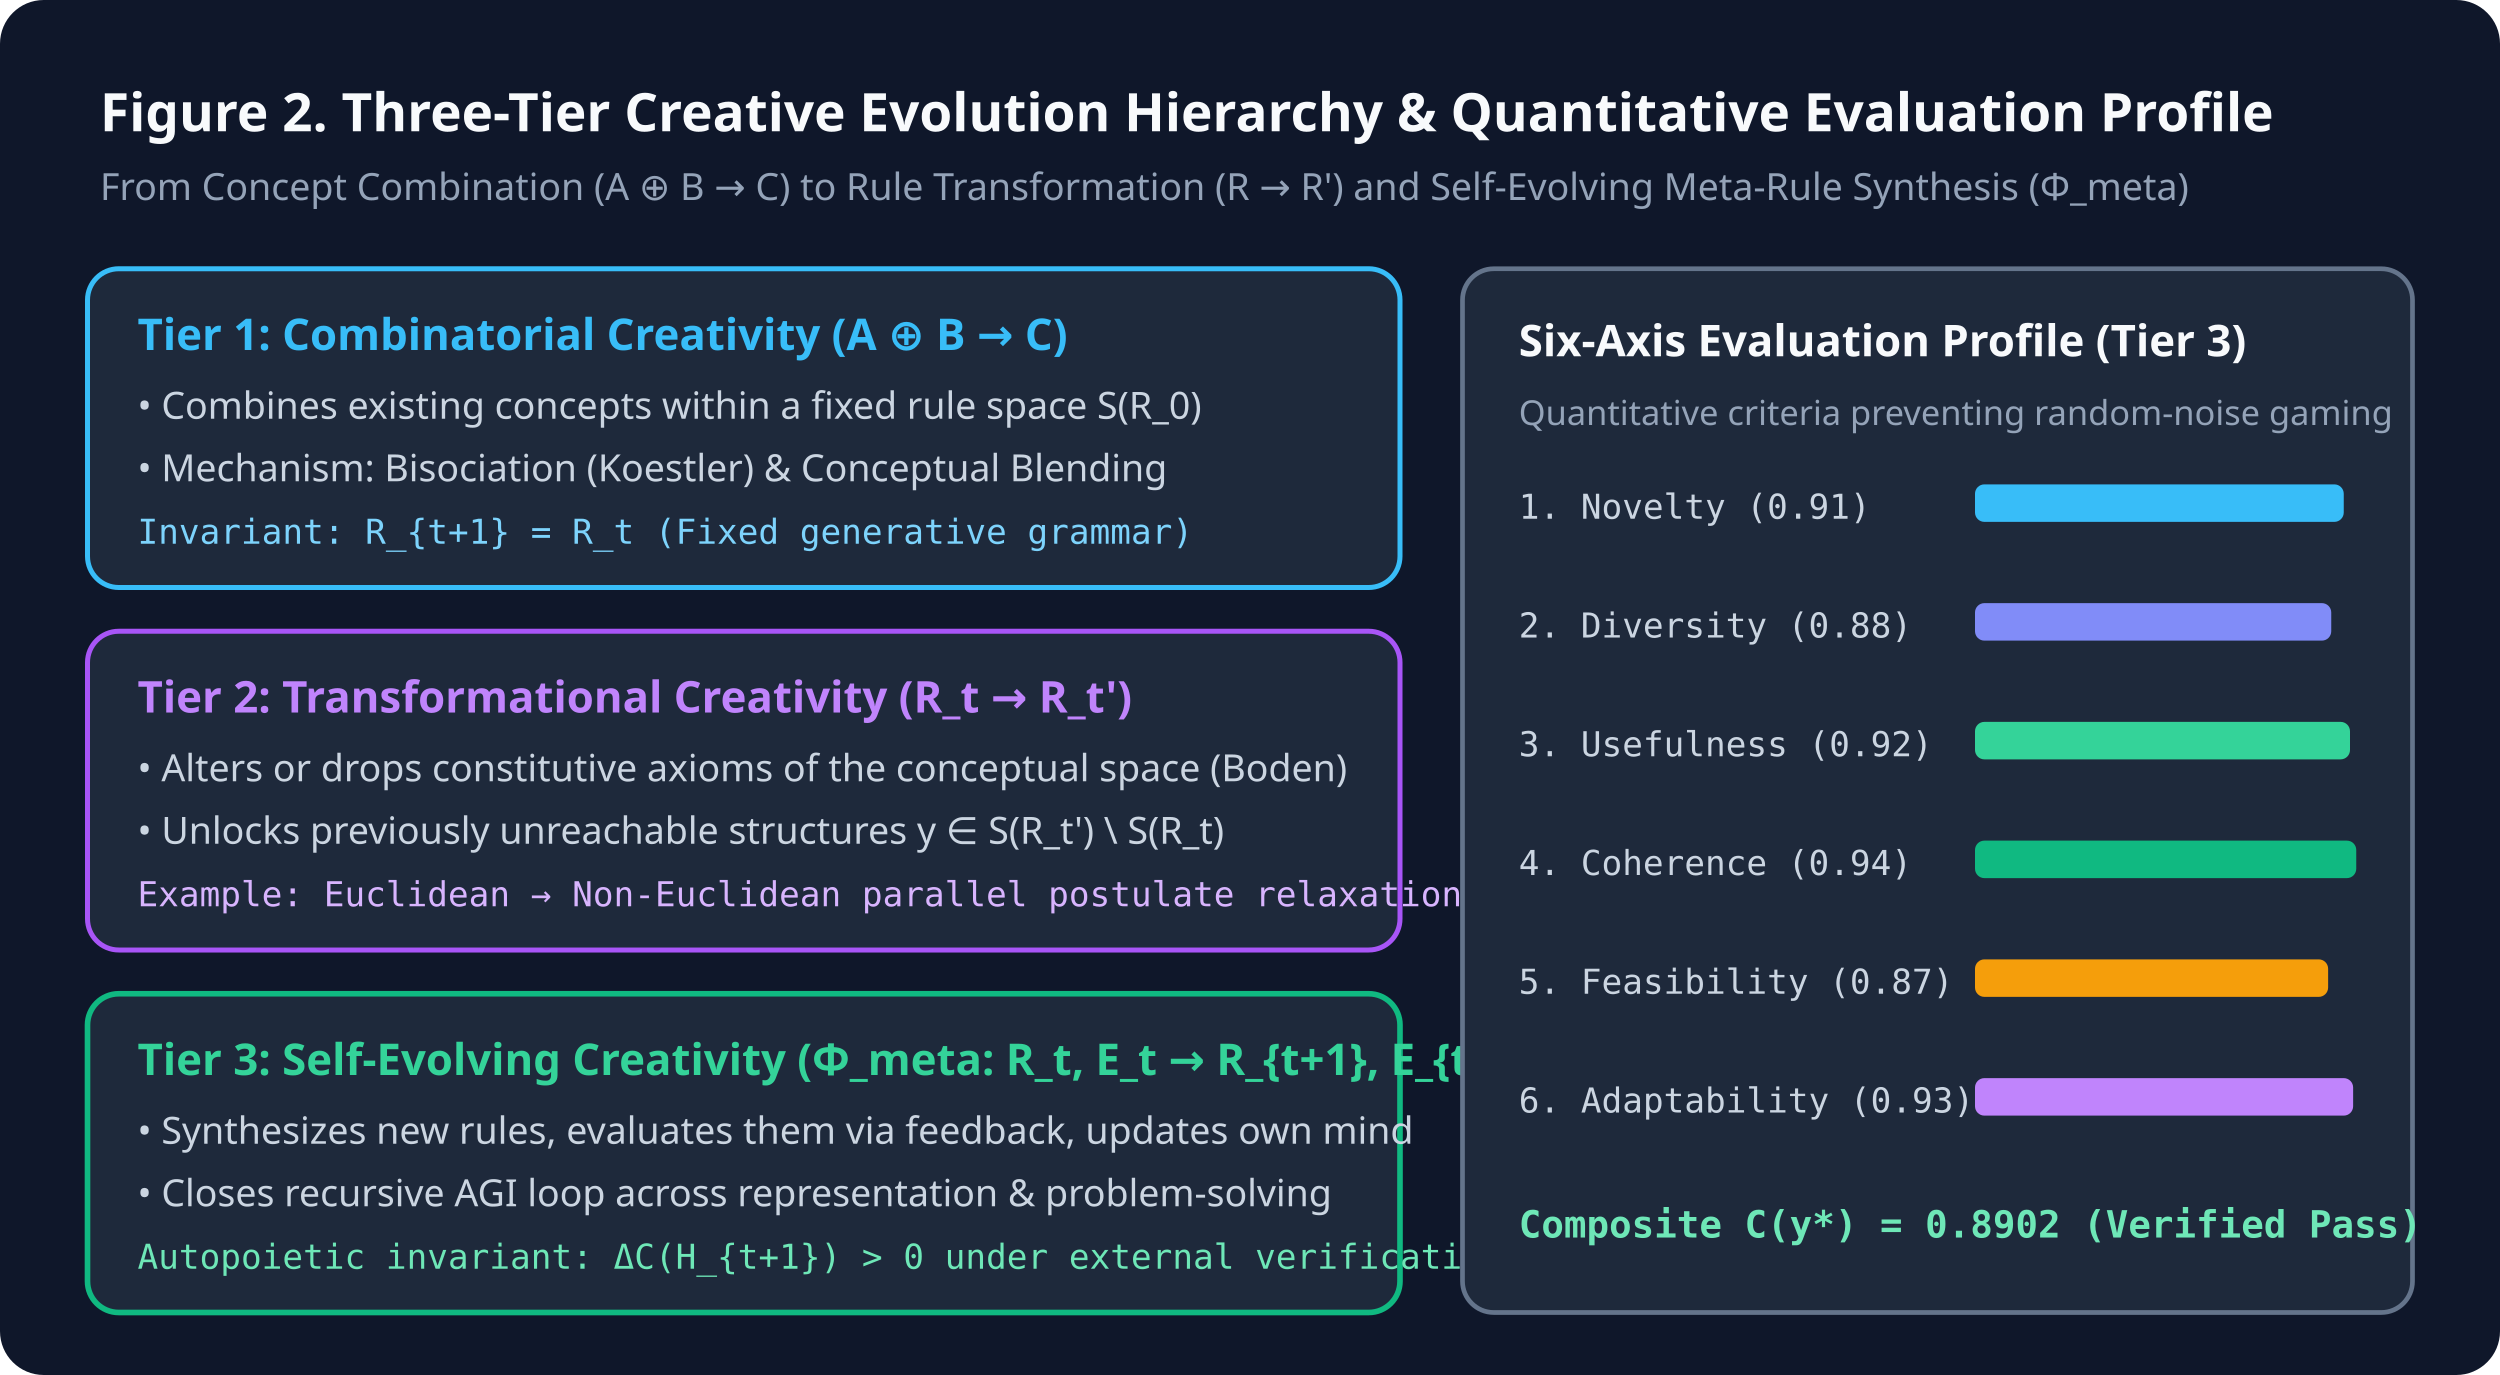
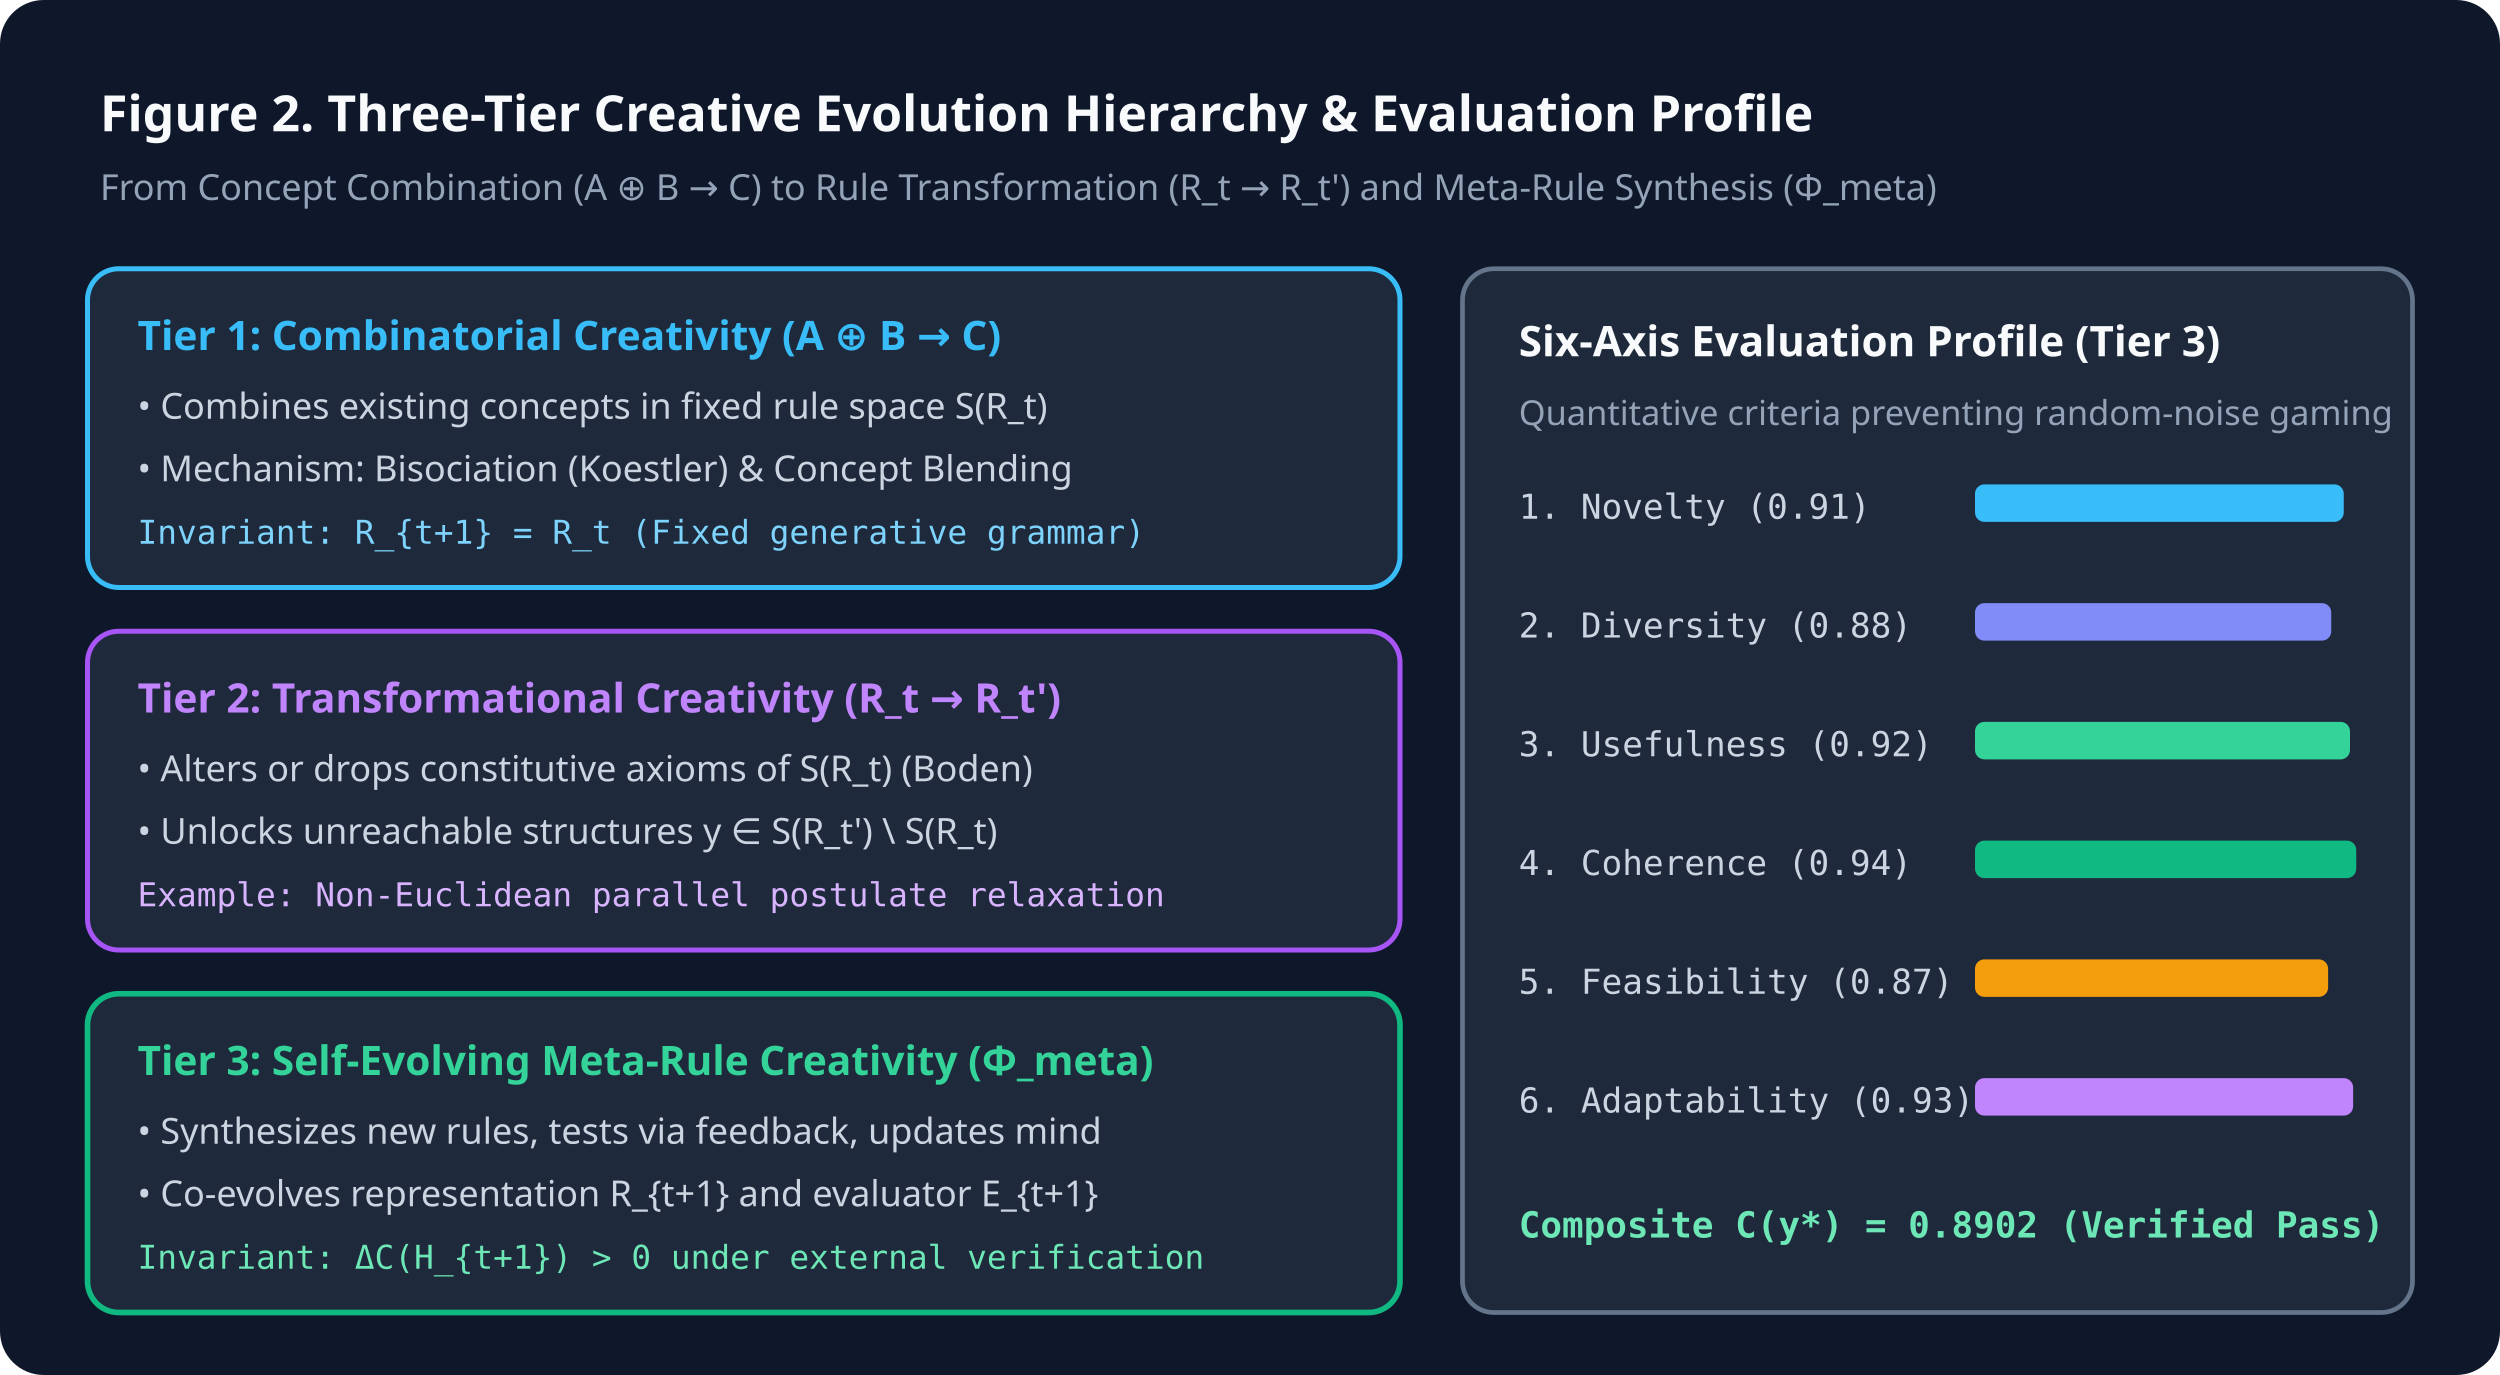
<svg xmlns="http://www.w3.org/2000/svg" width="800" height="440" viewBox="0 0 800 440" role="img">
  <rect width="800" height="440" rx="14" fill="#0f172a" />
-   <text x="32" y="42" font-family="sans-serif" font-size="17" font-weight="bold" fill="#f8fafc">Figure 2. Three-Tier Creative Evolution Hierarchy &amp; Quantitative Evaluation Profile</text>
-   <text x="32" y="64" font-family="sans-serif" font-size="12" fill="#94a3b8">From Concept Combination (A ⊕ B → C) to Rule Transformation (R → R') and Self-Evolving Meta-Rule Synthesis (Φ_meta)</text>
+   <text x="32" y="42" font-family="sans-serif" font-size="16" font-weight="bold" fill="#f8fafc">Figure 2. Three-Tier Creative Evolution Hierarchy &amp; Evaluation Profile</text>
+   <text x="32" y="64" font-family="sans-serif" font-size="11.5" fill="#94a3b8">From Concept Combination (A ⊕ B → C) to Rule Transformation (R_t → R_t') and Meta-Rule Synthesis (Φ_meta)</text>
  <rect x="28" y="86" width="420" height="102" rx="10" fill="#1e293b" stroke="#38bdf8" stroke-width="1.6" />
-   <text x="44" y="112" font-family="sans-serif" font-size="14" font-weight="bold" fill="#38bdf8">Tier 1: Combinatorial Creativity (A ⊕ B → C)</text>
-   <text x="44" y="134" font-family="sans-serif" font-size="12" fill="#cbd5e1">• Combines existing concepts within a fixed rule space S(R_0)</text>
-   <text x="44" y="154" font-family="sans-serif" font-size="12" fill="#cbd5e1">• Mechanism: Bisociation (Koestler) &amp; Conceptual Blending</text>
-   <text x="44" y="174" font-family="monospace" font-size="11" fill="#7dd3fc">Invariant: R_{t+1} = R_t (Fixed generative grammar)</text>
+   <text x="44" y="112" font-family="sans-serif" font-size="13" font-weight="bold" fill="#38bdf8">Tier 1: Combinatorial Creativity (A ⊕ B → C)</text>
+   <text x="44" y="134" font-family="sans-serif" font-size="11.5" fill="#cbd5e1">• Combines existing concepts in fixed rule space S(R_t)</text>
+   <text x="44" y="154" font-family="sans-serif" font-size="11.5" fill="#cbd5e1">• Mechanism: Bisociation (Koestler) &amp; Concept Blending</text>
+   <text x="44" y="174" font-family="monospace" font-size="10.5" fill="#7dd3fc">Invariant: R_{t+1} = R_t (Fixed generative grammar)</text>
  <rect x="28" y="202" width="420" height="102" rx="10" fill="#1e293b" stroke="#a855f7" stroke-width="1.6" />
-   <text x="44" y="228" font-family="sans-serif" font-size="14" font-weight="bold" fill="#c084fc">Tier 2: Transformational Creativity (R_t → R_t')</text>
-   <text x="44" y="250" font-family="sans-serif" font-size="12" fill="#cbd5e1">• Alters or drops constitutive axioms of the conceptual space (Boden)</text>
-   <text x="44" y="270" font-family="sans-serif" font-size="12" fill="#cbd5e1">• Unlocks previously unreachable structures y ∈ S(R_t') \ S(R_t)</text>
-   <text x="44" y="290" font-family="monospace" font-size="11" fill="#d8b4fe">Example: Euclidean → Non-Euclidean parallel postulate relaxation</text>
+   <text x="44" y="228" font-family="sans-serif" font-size="13" font-weight="bold" fill="#c084fc">Tier 2: Transformational Creativity (R_t → R_t')</text>
+   <text x="44" y="250" font-family="sans-serif" font-size="11.5" fill="#cbd5e1">• Alters or drops constitutive axioms of S(R_t) (Boden)</text>
+   <text x="44" y="270" font-family="sans-serif" font-size="11.5" fill="#cbd5e1">• Unlocks unreachable structures y ∈ S(R_t') \ S(R_t)</text>
+   <text x="44" y="290" font-family="monospace" font-size="10.5" fill="#d8b4fe">Example: Non-Euclidean parallel postulate relaxation</text>
  <rect x="28" y="318" width="420" height="102" rx="10" fill="#1e293b" stroke="#10b981" stroke-width="1.8" />
-   <text x="44" y="344" font-family="sans-serif" font-size="14" font-weight="bold" fill="#34d399">Tier 3: Self-Evolving Creativity (Φ_meta: R_t, E_t → R_{t+1}, E_{t+1})</text>
-   <text x="44" y="366" font-family="sans-serif" font-size="12" fill="#cbd5e1">• Synthesizes new rules, evaluates them via feedback, updates own mind</text>
-   <text x="44" y="386" font-family="sans-serif" font-size="12" fill="#cbd5e1">• Closes recursive AGI loop across representation &amp; problem-solving</text>
-   <text x="44" y="406" font-family="monospace" font-size="11" fill="#6ee7b7">Autopoietic invariant: ΔC(H_{t+1}) &gt; 0 under external verification</text>
+   <text x="44" y="344" font-family="sans-serif" font-size="13" font-weight="bold" fill="#34d399">Tier 3: Self-Evolving Meta-Rule Creativity (Φ_meta)</text>
+   <text x="44" y="366" font-family="sans-serif" font-size="11.5" fill="#cbd5e1">• Synthesizes new rules, tests via feedback, updates mind</text>
+   <text x="44" y="386" font-family="sans-serif" font-size="11.5" fill="#cbd5e1">• Co-evolves representation R_{t+1} and evaluator E_{t+1}</text>
+   <text x="44" y="406" font-family="monospace" font-size="10.5" fill="#6ee7b7">Invariant: ΔC(H_{t+1}) &gt; 0 under external verification</text>
  <rect x="468" y="86" width="304" height="334" rx="10" fill="#1e293b" stroke="#64748b" stroke-width="1.5" />
-   <text x="486" y="114" font-family="sans-serif" font-size="14" font-weight="bold" fill="#f8fafc">Six-Axis Evaluation Profile (Tier 3)</text>
+   <text x="486" y="114" font-family="sans-serif" font-size="13.5" font-weight="bold" fill="#f8fafc">Six-Axis Evaluation Profile (Tier 3)</text>
  <text x="486" y="136" font-family="sans-serif" font-size="11" fill="#94a3b8">Quantitative criteria preventing random-noise gaming</text>
  <text x="486" y="166" font-family="monospace" font-size="11" fill="#cbd5e1">1. Novelty      (0.91)</text>
  <rect x="632" y="155" width="118" height="12" rx="3" fill="#38bdf8" />
  <text x="486" y="204" font-family="monospace" font-size="11" fill="#cbd5e1">2. Diversity    (0.88)</text>
  <rect x="632" y="193" width="114" height="12" rx="3" fill="#818cf8" />
  <text x="486" y="242" font-family="monospace" font-size="11" fill="#cbd5e1">3. Usefulness   (0.92)</text>
  <rect x="632" y="231" width="120" height="12" rx="3" fill="#34d399" />
  <text x="486" y="280" font-family="monospace" font-size="11" fill="#cbd5e1">4. Coherence    (0.94)</text>
  <rect x="632" y="269" width="122" height="12" rx="3" fill="#10b981" />
  <text x="486" y="318" font-family="monospace" font-size="11" fill="#cbd5e1">5. Feasibility  (0.87)</text>
  <rect x="632" y="307" width="113" height="12" rx="3" fill="#f59e0b" />
  <text x="486" y="356" font-family="monospace" font-size="11" fill="#cbd5e1">6. Adaptability (0.93)</text>
  <rect x="632" y="345" width="121" height="12" rx="3" fill="#c084fc" />
-   <text x="486" y="396" font-family="monospace" font-size="12" font-weight="bold" fill="#6ee7b7">Composite C(y*) = 0.8902 (Verified Pass)</text>
+   <text x="486" y="396" font-family="monospace" font-size="11.5" font-weight="bold" fill="#6ee7b7">Composite C(y*) = 0.8902 (Verified Pass)</text>
</svg>
